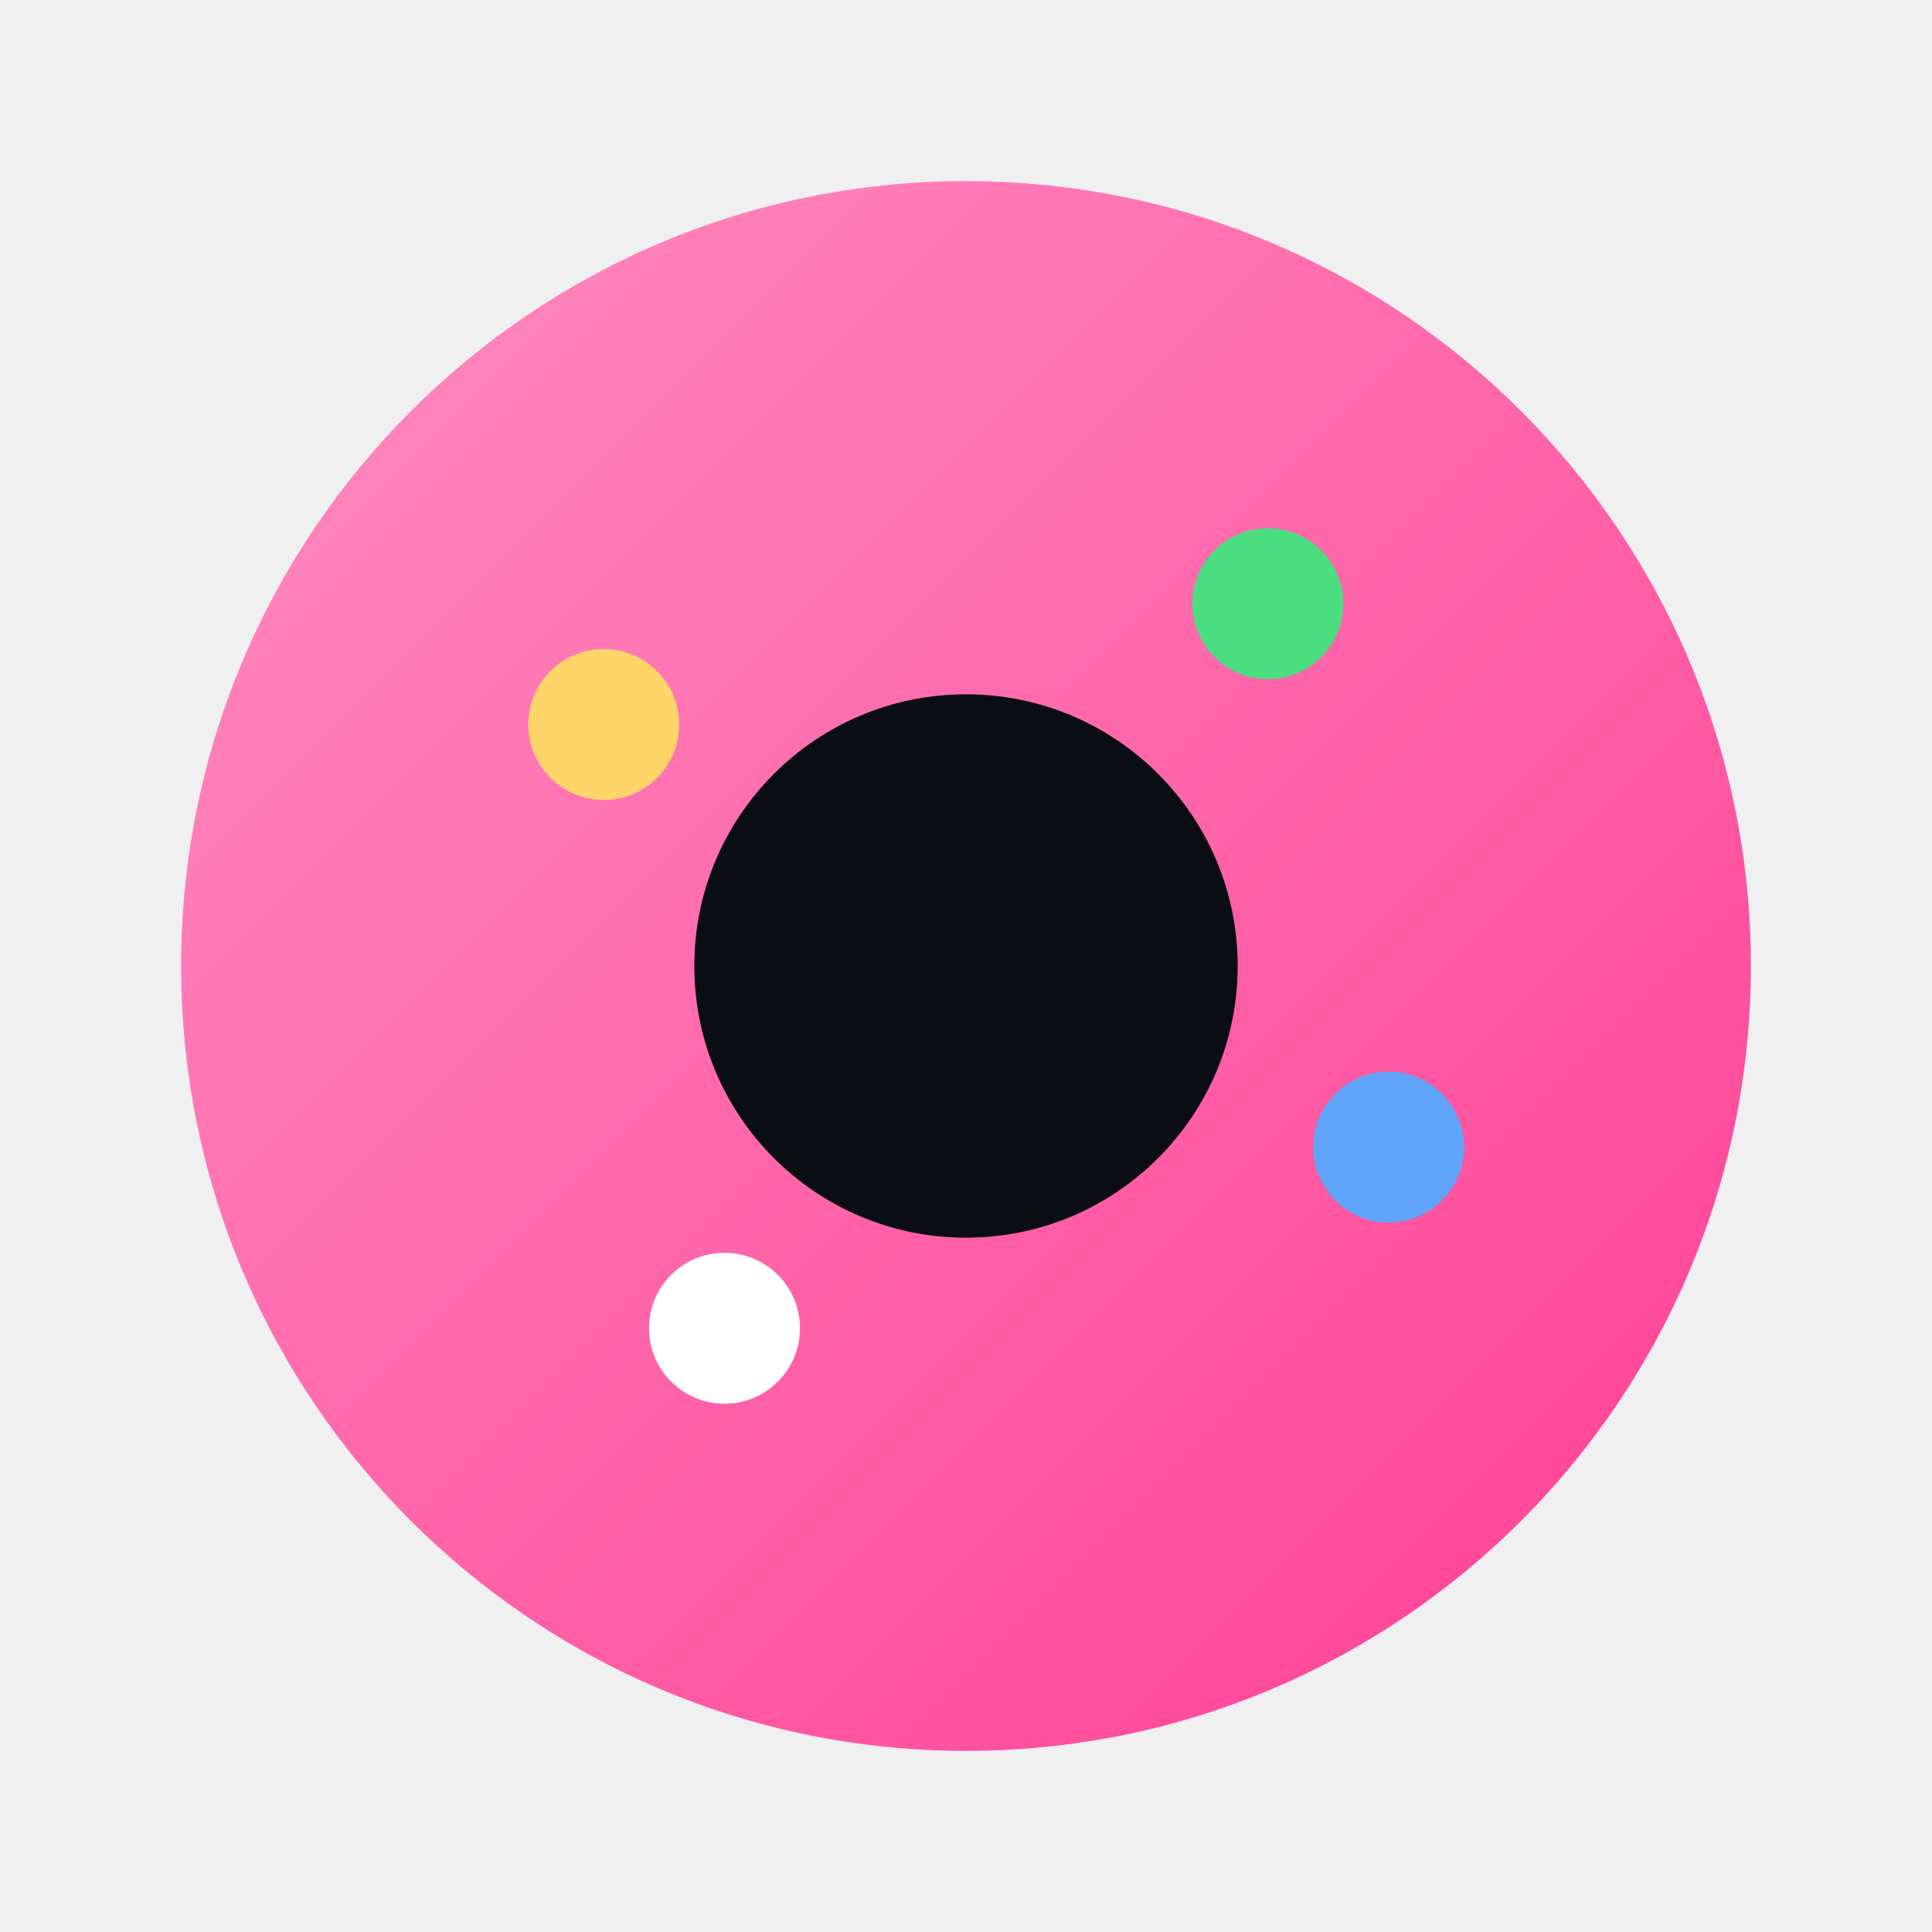
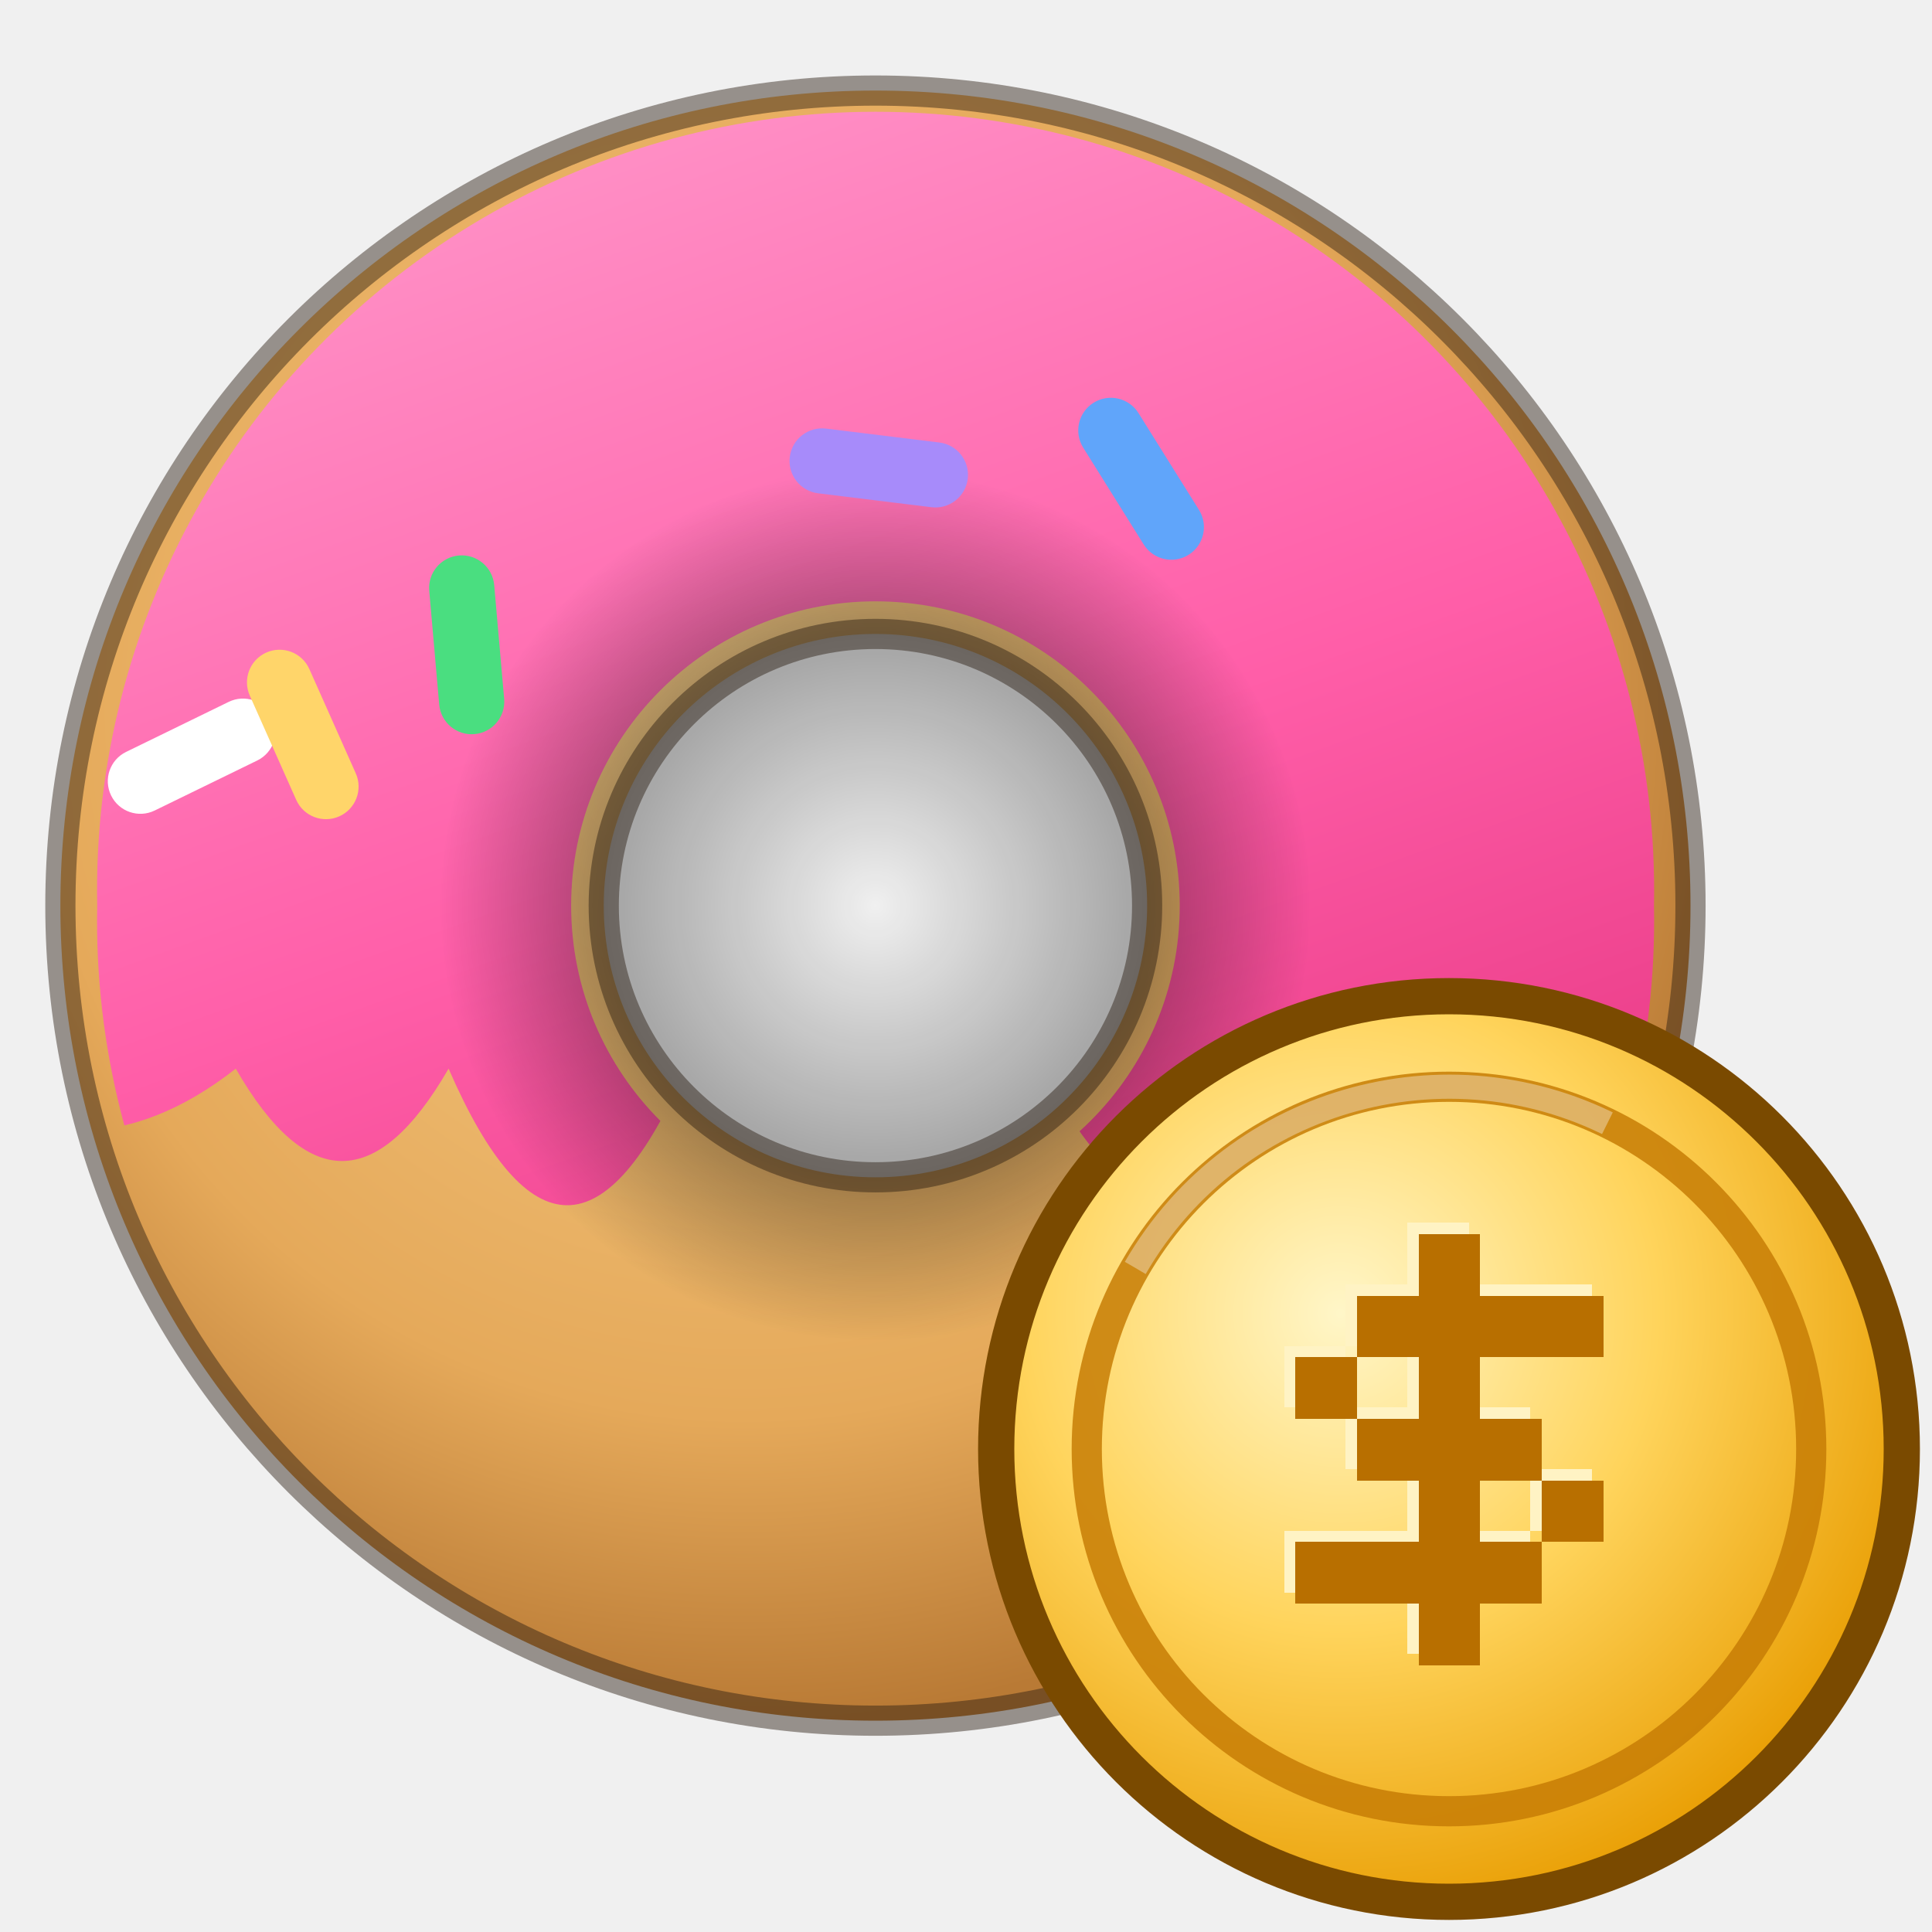
<svg xmlns="http://www.w3.org/2000/svg" viewBox="0 0 64 64" width="64" height="64">
  <defs>
-     <linearGradient id="g" x1="0" y1="0" x2="1" y2="1">
-       <stop offset="0" stop-color="#ff8fc2" />
-       <stop offset="1" stop-color="#ff3d93" />
+     <radialGradient id="favicon-rg0" cx="42%" cy="38%" r="62%">
+       <stop offset="0" stop-color="#f6cd88" />
+       <stop offset="0.7" stop-color="#e5a95a" />
+       <stop offset="1" stop-color="#b97a35" />
+     </radialGradient>
+     <clipPath id="favicon-clip1">
+       <path d="M-6,-5H64V35.4q-4.47,8.2 -8.95,0q-5.51,5.18 -11.02,0q-4.76,9.09 -9.52,0q-5.9,6.2 -11.79,0q-3.93,9.05 -7.86,0q-3.53,6.12 -7.05,0q-5.26,4.13 -10.52,0q-1.65,8.31 -3.29,0Z" />
+     </clipPath>
+     <linearGradient id="favicon-lg2" x1="0" y1="0" x2="0.35" y2="1">
+       <stop offset="0" stop-color="#ff9ccd" />
+       <stop offset="0.55" stop-color="#ff5ea8" />
+       <stop offset="1" stop-color="#e2307c" />
    </linearGradient>
+     <radialGradient id="favicon-rg3" cx="50%" cy="50%" r="50%">
+       <stop offset="0" stop-color="#000" stop-opacity="0" />
+       <stop offset="0.62" stop-color="#000" stop-opacity="0.32" />
+       <stop offset="1" stop-color="#000" stop-opacity="0" />
+     </radialGradient>
+     <linearGradient id="favicon-lg4" x1="0" y1="0" x2="1" y2="1">
+       <stop offset="0" stop-color="#fff3b8" />
+       <stop offset="0.45" stop-color="#ffd45c" />
+       <stop offset="1" stop-color="#f0a000" />
+     </linearGradient>
+     <linearGradient id="favicon-lg5" x1="0" y1="0" x2="0" y2="1">
+       <stop offset="0" stop-color="#e8a200" />
+       <stop offset="1" stop-color="#9c5c00" />
+     </linearGradient>
+     <radialGradient id="favicon-rg6" cx="38%" cy="35%" r="70%">
+       <stop offset="0" stop-color="#fff6c8" />
+       <stop offset="0.5" stop-color="#ffd45c" />
+       <stop offset="1" stop-color="#e89c00" />
+     </radialGradient>
  </defs>
-   <circle cx="32" cy="32" r="26" fill="url(#g)" />
-   <circle cx="32" cy="32" r="9" fill="#0b0d14" />
-   <circle cx="20" cy="24" r="2.5" fill="#ffd56a" />
-   <circle cx="42" cy="20" r="2.5" fill="#4ade80" />
-   <circle cx="46" cy="38" r="2.5" fill="#60a5fa" />
-   <circle cx="24" cy="44" r="2.5" fill="#fff" />
+   <path d="M2,30a27,27 0 1 0 54,0a27,27 0 1 0 -54,0zM20,30a9,9 0 1 1 18,0a9,9 0 1 1 -18,0z" fill="url(#favicon-rg0)" fill-rule="evenodd" />
+   <g clip-path="url(#favicon-clip1)">
+     <path d="M3.22,30a25.79,25.79 0 1 0 51.57,0a25.79,25.79 0 1 0 -51.57,0zM18.92,30a10.08,10.08 0 1 1 20.16,0a10.08,10.08 0 1 1 -20.16,0z" fill="url(#favicon-lg2)" fill-rule="evenodd" />
+   </g>
+   <circle cx="29" cy="30" r="14.4" fill="url(#favicon-rg3)" />
+   <path d="M19.99,30a9.01,9.01 0 1 0 18.02,0a9.01,9.01 0 1 0 -18.02,0zM20.01,30a8.99,8.99 0 1 1 17.98,0a8.99,8.99 0 1 1 -17.98,0z" fill="none" />
+   <rect x="3.38" y="23.97" width="5.94" height="2.16" rx="1.08" fill="#ffffff" transform="rotate(154 6.35 25.05)" />
+   <rect x="7.06" y="23.25" width="5.94" height="2.16" rx="1.08" fill="#ffd56a" transform="rotate(66 10.03 24.33)" />
+   <rect x="12.49" y="20.28" width="5.94" height="2.16" rx="1.08" fill="#4ade80" transform="rotate(85 15.46 21.36)" />
+   <rect x="34.83" y="14.78" width="5.94" height="2.16" rx="1.08" fill="#60a5fa" transform="rotate(58 37.8 15.86)" />
+   <rect x="26.14" y="14.42" width="5.94" height="2.16" rx="1.08" fill="#a78bfa" transform="rotate(7 29.11 15.5)" />
+   <path d="M2,30a27,27 0 1 0 54,0a27,27 0 1 0 -54,0zM20,30a9,9 0 1 1 18,0a9,9 0 1 1 -18,0z" fill="none" stroke="#2a1b10" stroke-opacity=".45" stroke-width="1" fill-rule="evenodd" />
+   <circle cx="48" cy="48" r="15" fill="url(#favicon-rg6)" stroke="#7a4a00" stroke-width="1.2" />
+   <circle cx="48" cy="48" r="12" fill="none" stroke="#c77d05" stroke-width="1" stroke-opacity=".85" />
+   <circle cx="48" cy="48" r="12" fill="none" stroke="#fff" stroke-width="0.8" stroke-opacity=".35" stroke-dasharray="18 90" transform="rotate(-150 48 48)" />
+   <g transform="translate(42.54 40.51) scale(2.04)" shape-rendering="crispEdges">
+     <path fill="#fff3c4" d="M2 0h1v1h-1zM1 1h4v1h-4zM0 2h1v1h-1zM2 2h1v1h-1zM1 3h3v1h-3zM2 4h1v1h-1zM4 4h1v1h-1zM0 5h4v1h-4zM2 6h1v1h-1z" />
+   </g>
+   <g transform="translate(42.91 40.88) scale(2.04)" shape-rendering="crispEdges">
+     <path fill="#b86f00" d="M2 0h1v1h-1zM1 1h4v1h-4zM0 2h1v1h-1zM2 2h1v1h-1zM1 3h3v1h-3zM2 4h1v1h-1zM4 4h1v1h-1zM0 5h4v1h-4zM2 6h1v1h-1z" />
+   </g>
</svg>
